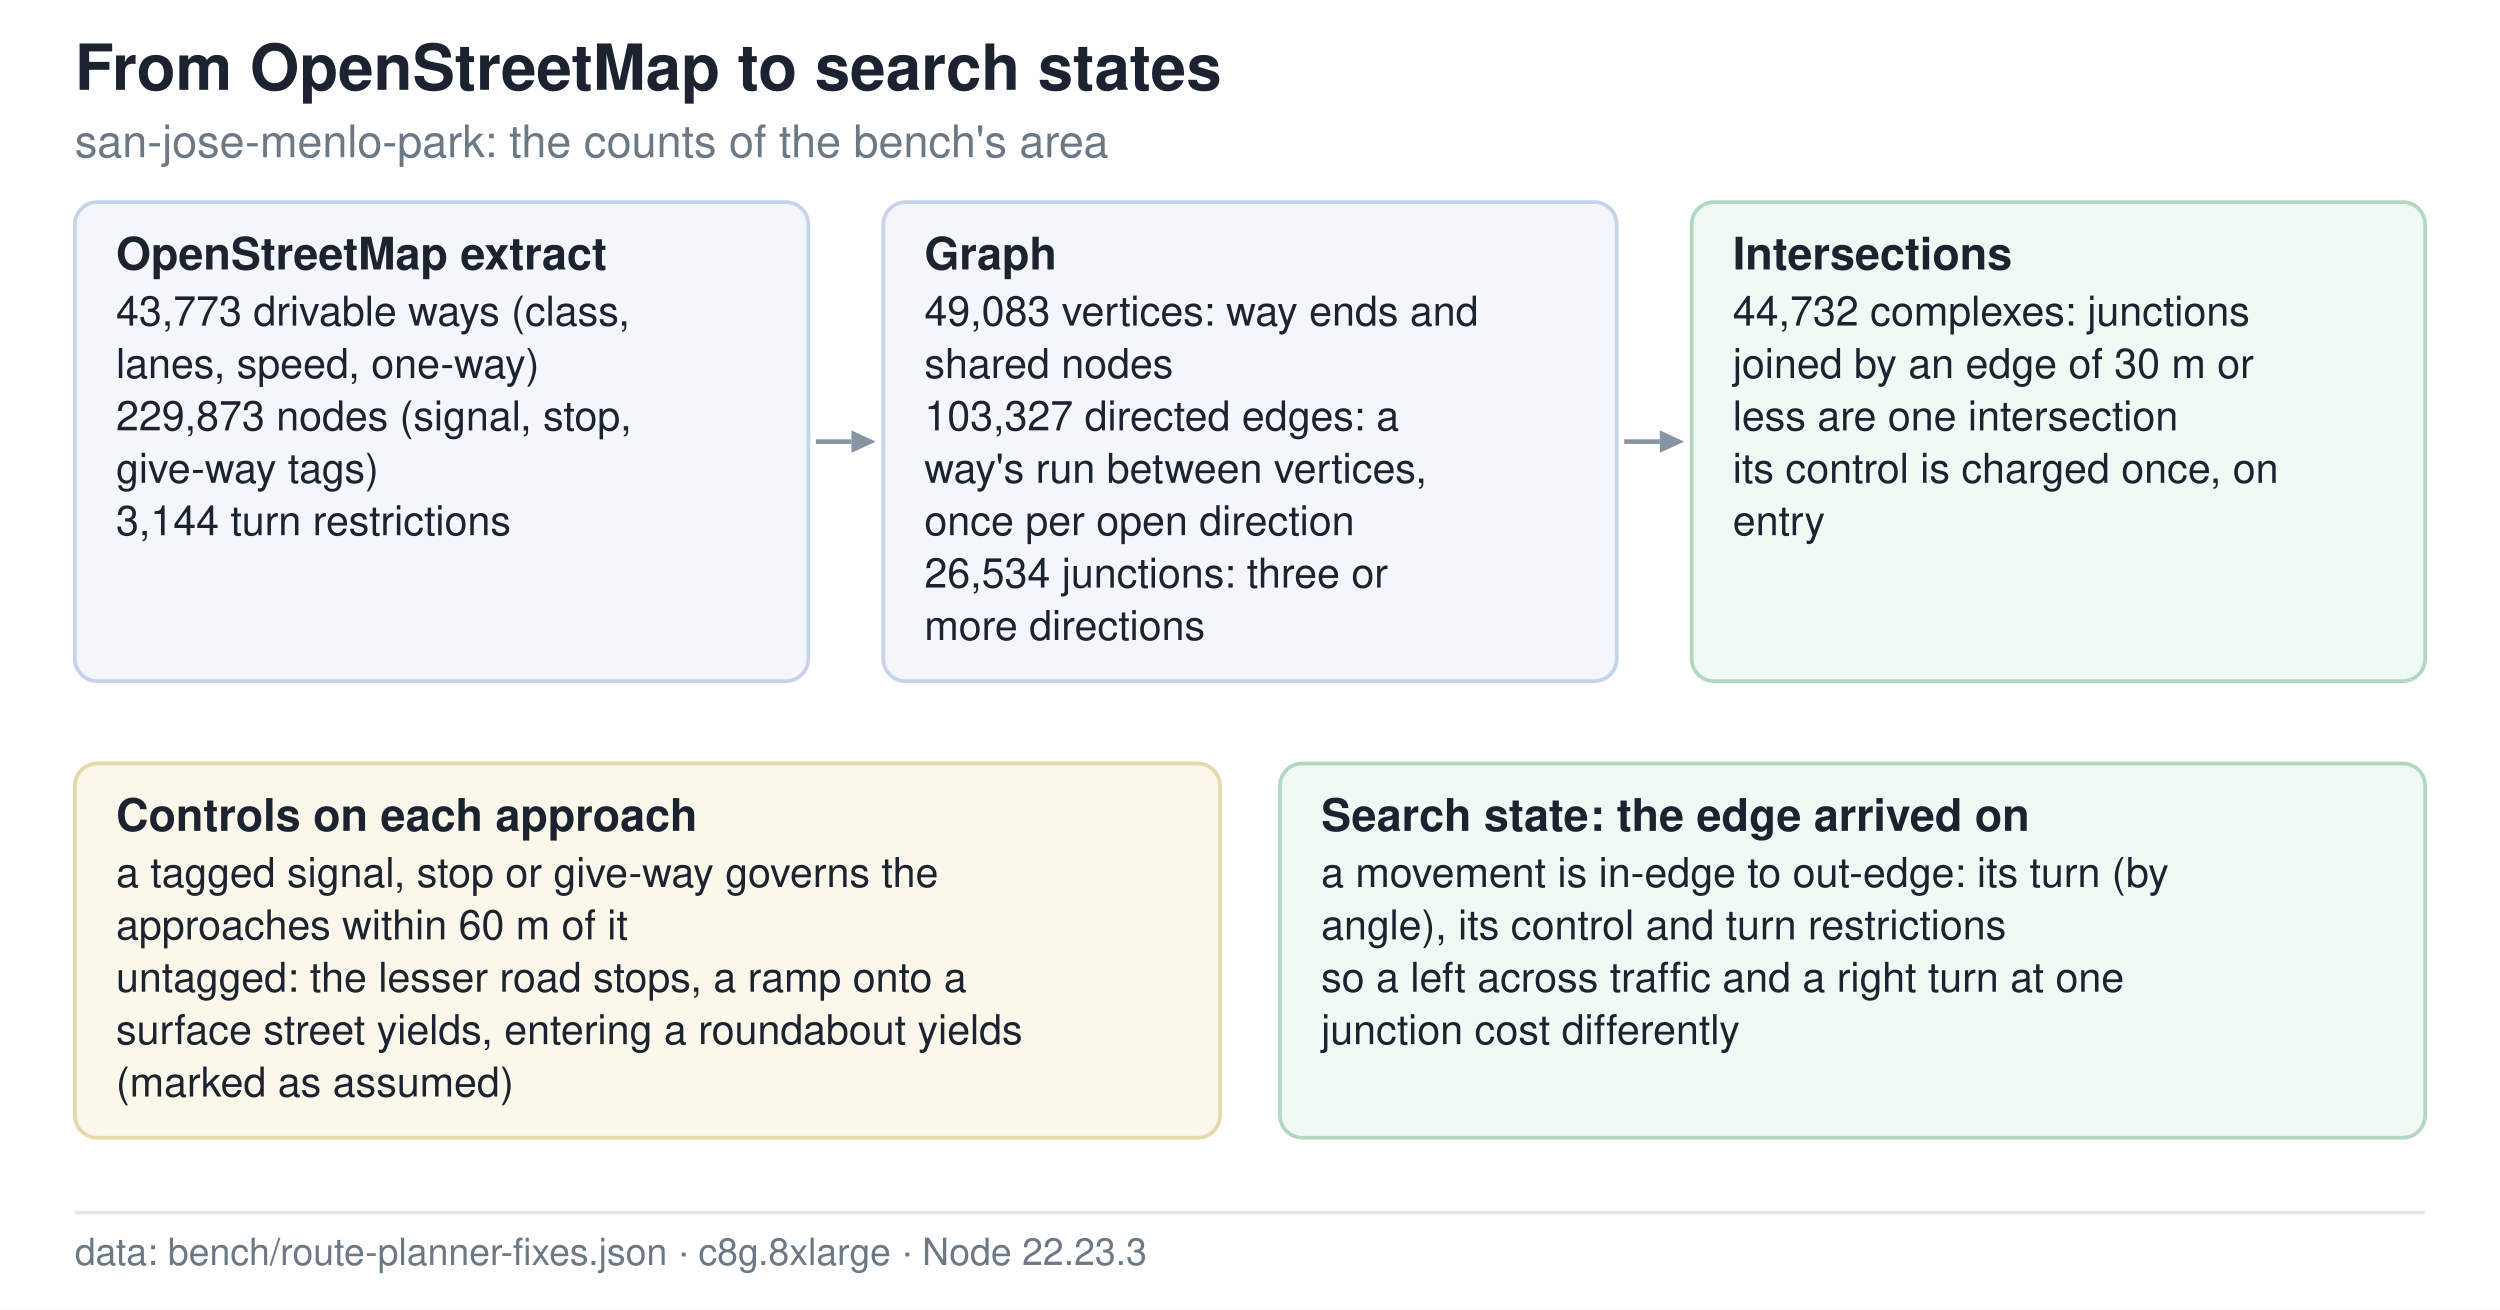
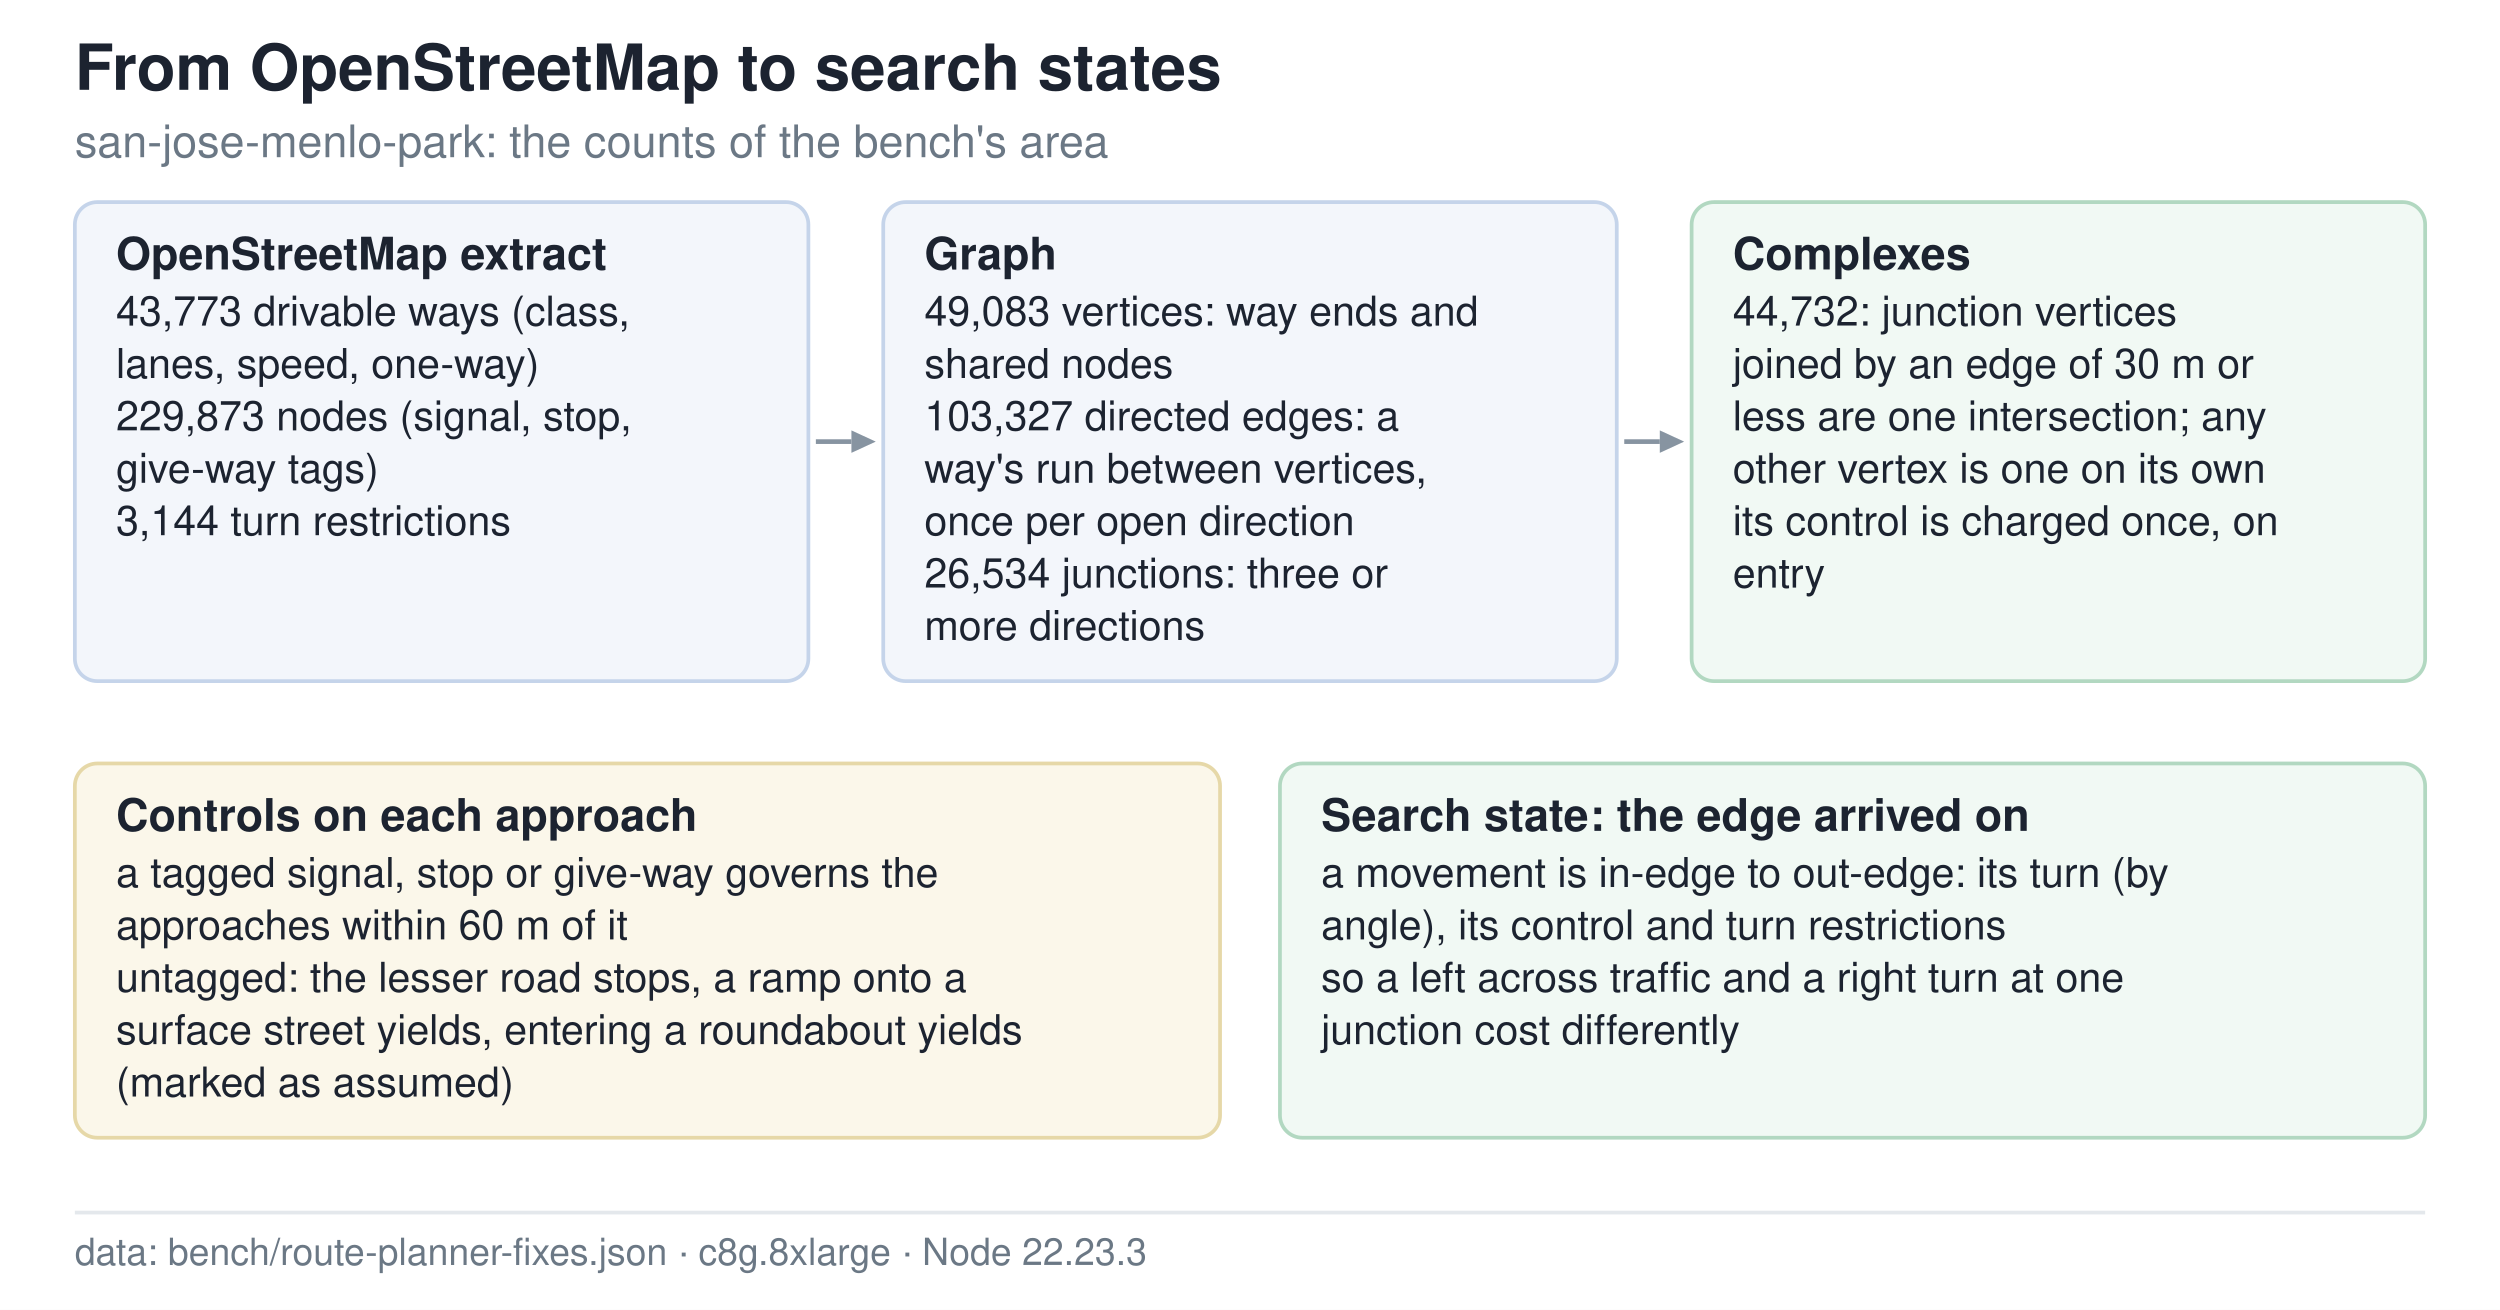
- <svg xmlns="http://www.w3.org/2000/svg" width="668" height="350" viewBox="0 0 668 350" role="img" aria-label="The area's OpenStreetMap extract (43,773 ways, 229,873 nodes) becomes 49,083 vertices and 103,327 directed edges; junction vertices within 30 m form 44,732 intersections; the search's state is the edge arrived on, so each movement from one edge to the next has its own turn, control and restrictions." font-family="system-ui,-apple-system,Segoe UI,Helvetica,Arial,sans-serif" style="font-variant-numeric:tabular-nums">
+ <svg xmlns="http://www.w3.org/2000/svg" width="668" height="350" viewBox="0 0 668 350" role="img" aria-label="The area's OpenStreetMap extract (43,773 ways, 229,873 nodes) becomes 49,083 vertices and 103,327 directed edges; junction vertices within 30 m are merged into one intersection, giving 44,732 complexes; the search's state is the edge arrived on, so each movement from one edge to the next has its own turn, control and restrictions." font-family="system-ui,-apple-system,Segoe UI,Helvetica,Arial,sans-serif" style="font-variant-numeric:tabular-nums">
  <style>@media (prefers-color-scheme: dark){
rect[fill="#ffffff"]{fill:#0d1117}
text[fill="#1c2330"]{fill:#e2e7ec}
text[fill="#6b7885"]{fill:#9aa6b1}
text[fill="#1a73e8"]{fill:#6ba3f5}
line[stroke="#e4e8ec"]{stroke:#2b333c}
rect[stroke="#e4e8ec"]{stroke:#39424c}
rect[fill="#e4e8ec"]{fill:#2b333c}
line[stroke="#6b7885"],path[stroke="#6b7885"],polyline[stroke="#6b7885"]{stroke:#8b98a4}
path[fill="#6b7885"]{fill:#8b98a4}
line[stroke="#8794a1"],path[stroke="#8794a1"],polyline[stroke="#8794a1"]{stroke:#6f7c88}
path[fill="#8794a1"]{fill:#6f7c88}
circle[stroke="#8794a1"]{stroke:#6f7c88}rect[stroke="#8794a1"]{stroke:#6f7c88}circle[fill="#8794a1"]{fill:#6f7c88}
rect[fill="#f3f6fb"]{fill:#172435}rect[stroke="#c5d4ea"]{stroke:#34507a}rect[fill="#c5d4ea"]{fill:#34507a}
rect[fill="#f1f9f4"]{fill:#13281f}rect[stroke="#b2d8c1"]{stroke:#2c6049}rect[fill="#b2d8c1"]{fill:#2c6049}
rect[fill="#fcf4f0"]{fill:#2b1b15}rect[stroke="#e2c0b0"]{stroke:#6c4232}rect[fill="#e2c0b0"]{fill:#6c4232}
rect[fill="#fbf7ea"]{fill:#2a2414}rect[stroke="#e6d8a8"]{stroke:#6e5a24}rect[fill="#e6d8a8"]{fill:#6e5a24}
rect[fill="#eff1f4"]{fill:#1a2029}rect[stroke="#b8c0ca"]{stroke:#465260}rect[fill="#b8c0ca"]{fill:#465260}
rect[fill="#e8f4f6"]{fill:#0f2529}rect[stroke="#a6d0d9"]{stroke:#2a6470}rect[fill="#a6d0d9"]{fill:#2a6470}
rect[fill="#3f4b5b"]{fill:#c3cfdc}
circle[fill="#ffffff"]{fill:#0d1117}
text[fill="#146b3a"]{fill:#5cc48c}
text[fill="#46505b"]{fill:#aab4be}
text[fill="#8f2a23"]{fill:#f0847b}
polyline[stroke="#3a4656"]{stroke:#a7b6c8}circle[fill="#3a4656"],rect[fill="#3a4656"]{fill:#a7b6c8}
text[fill="#3a4656"]{fill:#a7b6c8}
}</style>
  <rect width="668" height="350" fill="#ffffff" />
  <g transform="translate(4 0)">
    <text x="16" y="24" font-size="17" fill="#1c2330" font-weight="650">From OpenStreetMap to search states</text>
    <text x="16" y="42" font-size="12" fill="#6b7885">san-jose-menlo-park: the counts of the bench's area</text>
    <rect x="16" y="54" width="196" height="128" rx="6" fill="#f3f6fb" stroke="#c5d4ea" stroke-width="1" />
    <text x="27" y="72" font-size="12" fill="#1c2330" font-weight="600">OpenStreetMap extract</text>
    <text x="27" y="87" font-size="11" fill="#1c2330">43,773 drivable ways (class,</text>
    <text x="27" y="101" font-size="11" fill="#1c2330">lanes, speed, one-way)</text>
    <text x="27" y="115" font-size="11" fill="#1c2330">229,873 nodes (signal, stop,</text>
    <text x="27" y="129" font-size="11" fill="#1c2330">give-way tags)</text>
    <text x="27" y="143" font-size="11" fill="#1c2330">3,144 turn restrictions</text>
    <rect x="232" y="54" width="196" height="128" rx="6" fill="#f3f6fb" stroke="#c5d4ea" stroke-width="1" />
    <text x="243" y="72" font-size="12" fill="#1c2330" font-weight="600">Graph</text>
    <text x="243" y="87" font-size="11" fill="#1c2330">49,083 vertices: way ends and</text>
    <text x="243" y="101" font-size="11" fill="#1c2330">shared nodes</text>
    <text x="243" y="115" font-size="11" fill="#1c2330">103,327 directed edges: a</text>
    <text x="243" y="129" font-size="11" fill="#1c2330">way's run between vertices,</text>
    <text x="243" y="143" font-size="11" fill="#1c2330">once per open direction</text>
    <text x="243" y="157" font-size="11" fill="#1c2330">26,534 junctions: three or</text>
    <text x="243" y="171" font-size="11" fill="#1c2330">more directions</text>
    <rect x="448" y="54" width="196" height="128" rx="6" fill="#f1f9f4" stroke="#b2d8c1" stroke-width="1" />
-     <text x="459" y="72" font-size="12" fill="#1c2330" font-weight="600">Intersections</text>
-     <text x="459" y="87" font-size="11" fill="#1c2330">44,732 complexes: junctions</text>
+     <text x="459" y="72" font-size="12" fill="#1c2330" font-weight="600">Complexes</text>
+     <text x="459" y="87" font-size="11" fill="#1c2330">44,732: junction vertices</text>
    <text x="459" y="101" font-size="11" fill="#1c2330">joined by an edge of 30 m or</text>
-     <text x="459" y="115" font-size="11" fill="#1c2330">less are one intersection</text>
-     <text x="459" y="129" font-size="11" fill="#1c2330">its control is charged once, on</text>
-     <text x="459" y="143" font-size="11" fill="#1c2330">entry</text>
+     <text x="459" y="115" font-size="11" fill="#1c2330">less are one intersection; any</text>
+     <text x="459" y="129" font-size="11" fill="#1c2330">other vertex is one on its own</text>
+     <text x="459" y="143" font-size="11" fill="#1c2330">its control is charged once, on</text>
+     <text x="459" y="157" font-size="11" fill="#1c2330">entry</text>
    <line x1="214" y1="118" x2="223.5" y2="118" stroke="#8794a1" stroke-width="1.25" />
    <path d="M230 118L223.5 121L223.5 115z" fill="#8794a1" />
    <line x1="430" y1="118" x2="439.5" y2="118" stroke="#8794a1" stroke-width="1.25" />
    <path d="M446 118L439.5 121L439.5 115z" fill="#8794a1" />
    <rect x="16" y="204" width="306" height="100" rx="6" fill="#fbf7ea" stroke="#e6d8a8" stroke-width="1" />
    <text x="27" y="222" font-size="12" fill="#1c2330" font-weight="600">Controls on each approach</text>
    <text x="27" y="237" font-size="11" fill="#1c2330">a tagged signal, stop or give-way governs the</text>
    <text x="27" y="251" font-size="11" fill="#1c2330">approaches within 60 m of it</text>
    <text x="27" y="265" font-size="11" fill="#1c2330">untagged: the lesser road stops, a ramp onto a</text>
    <text x="27" y="279" font-size="11" fill="#1c2330">surface street yields, entering a roundabout yields</text>
    <text x="27" y="293" font-size="11" fill="#1c2330">(marked as assumed)</text>
    <rect x="338" y="204" width="306" height="100" rx="6" fill="#f1f9f4" stroke="#b2d8c1" stroke-width="1" />
    <text x="349" y="222" font-size="12" fill="#1c2330" font-weight="600">Search state: the edge arrived on</text>
    <text x="349" y="237" font-size="11" fill="#1c2330">a movement is in-edge to out-edge: its turn (by</text>
    <text x="349" y="251" font-size="11" fill="#1c2330">angle), its control and turn restrictions</text>
    <text x="349" y="265" font-size="11" fill="#1c2330">so a left across traffic and a right turn at one</text>
    <text x="349" y="279" font-size="11" fill="#1c2330">junction cost differently</text>
    <line x1="16" y1="324" x2="644" y2="324" stroke="#e4e8ec" />
    <text x="16" y="338" font-size="10" fill="#6b7885">data: bench/route-planner-fixes.json · c8g.8xlarge · Node 22.23.3</text>
  </g>
</svg>
